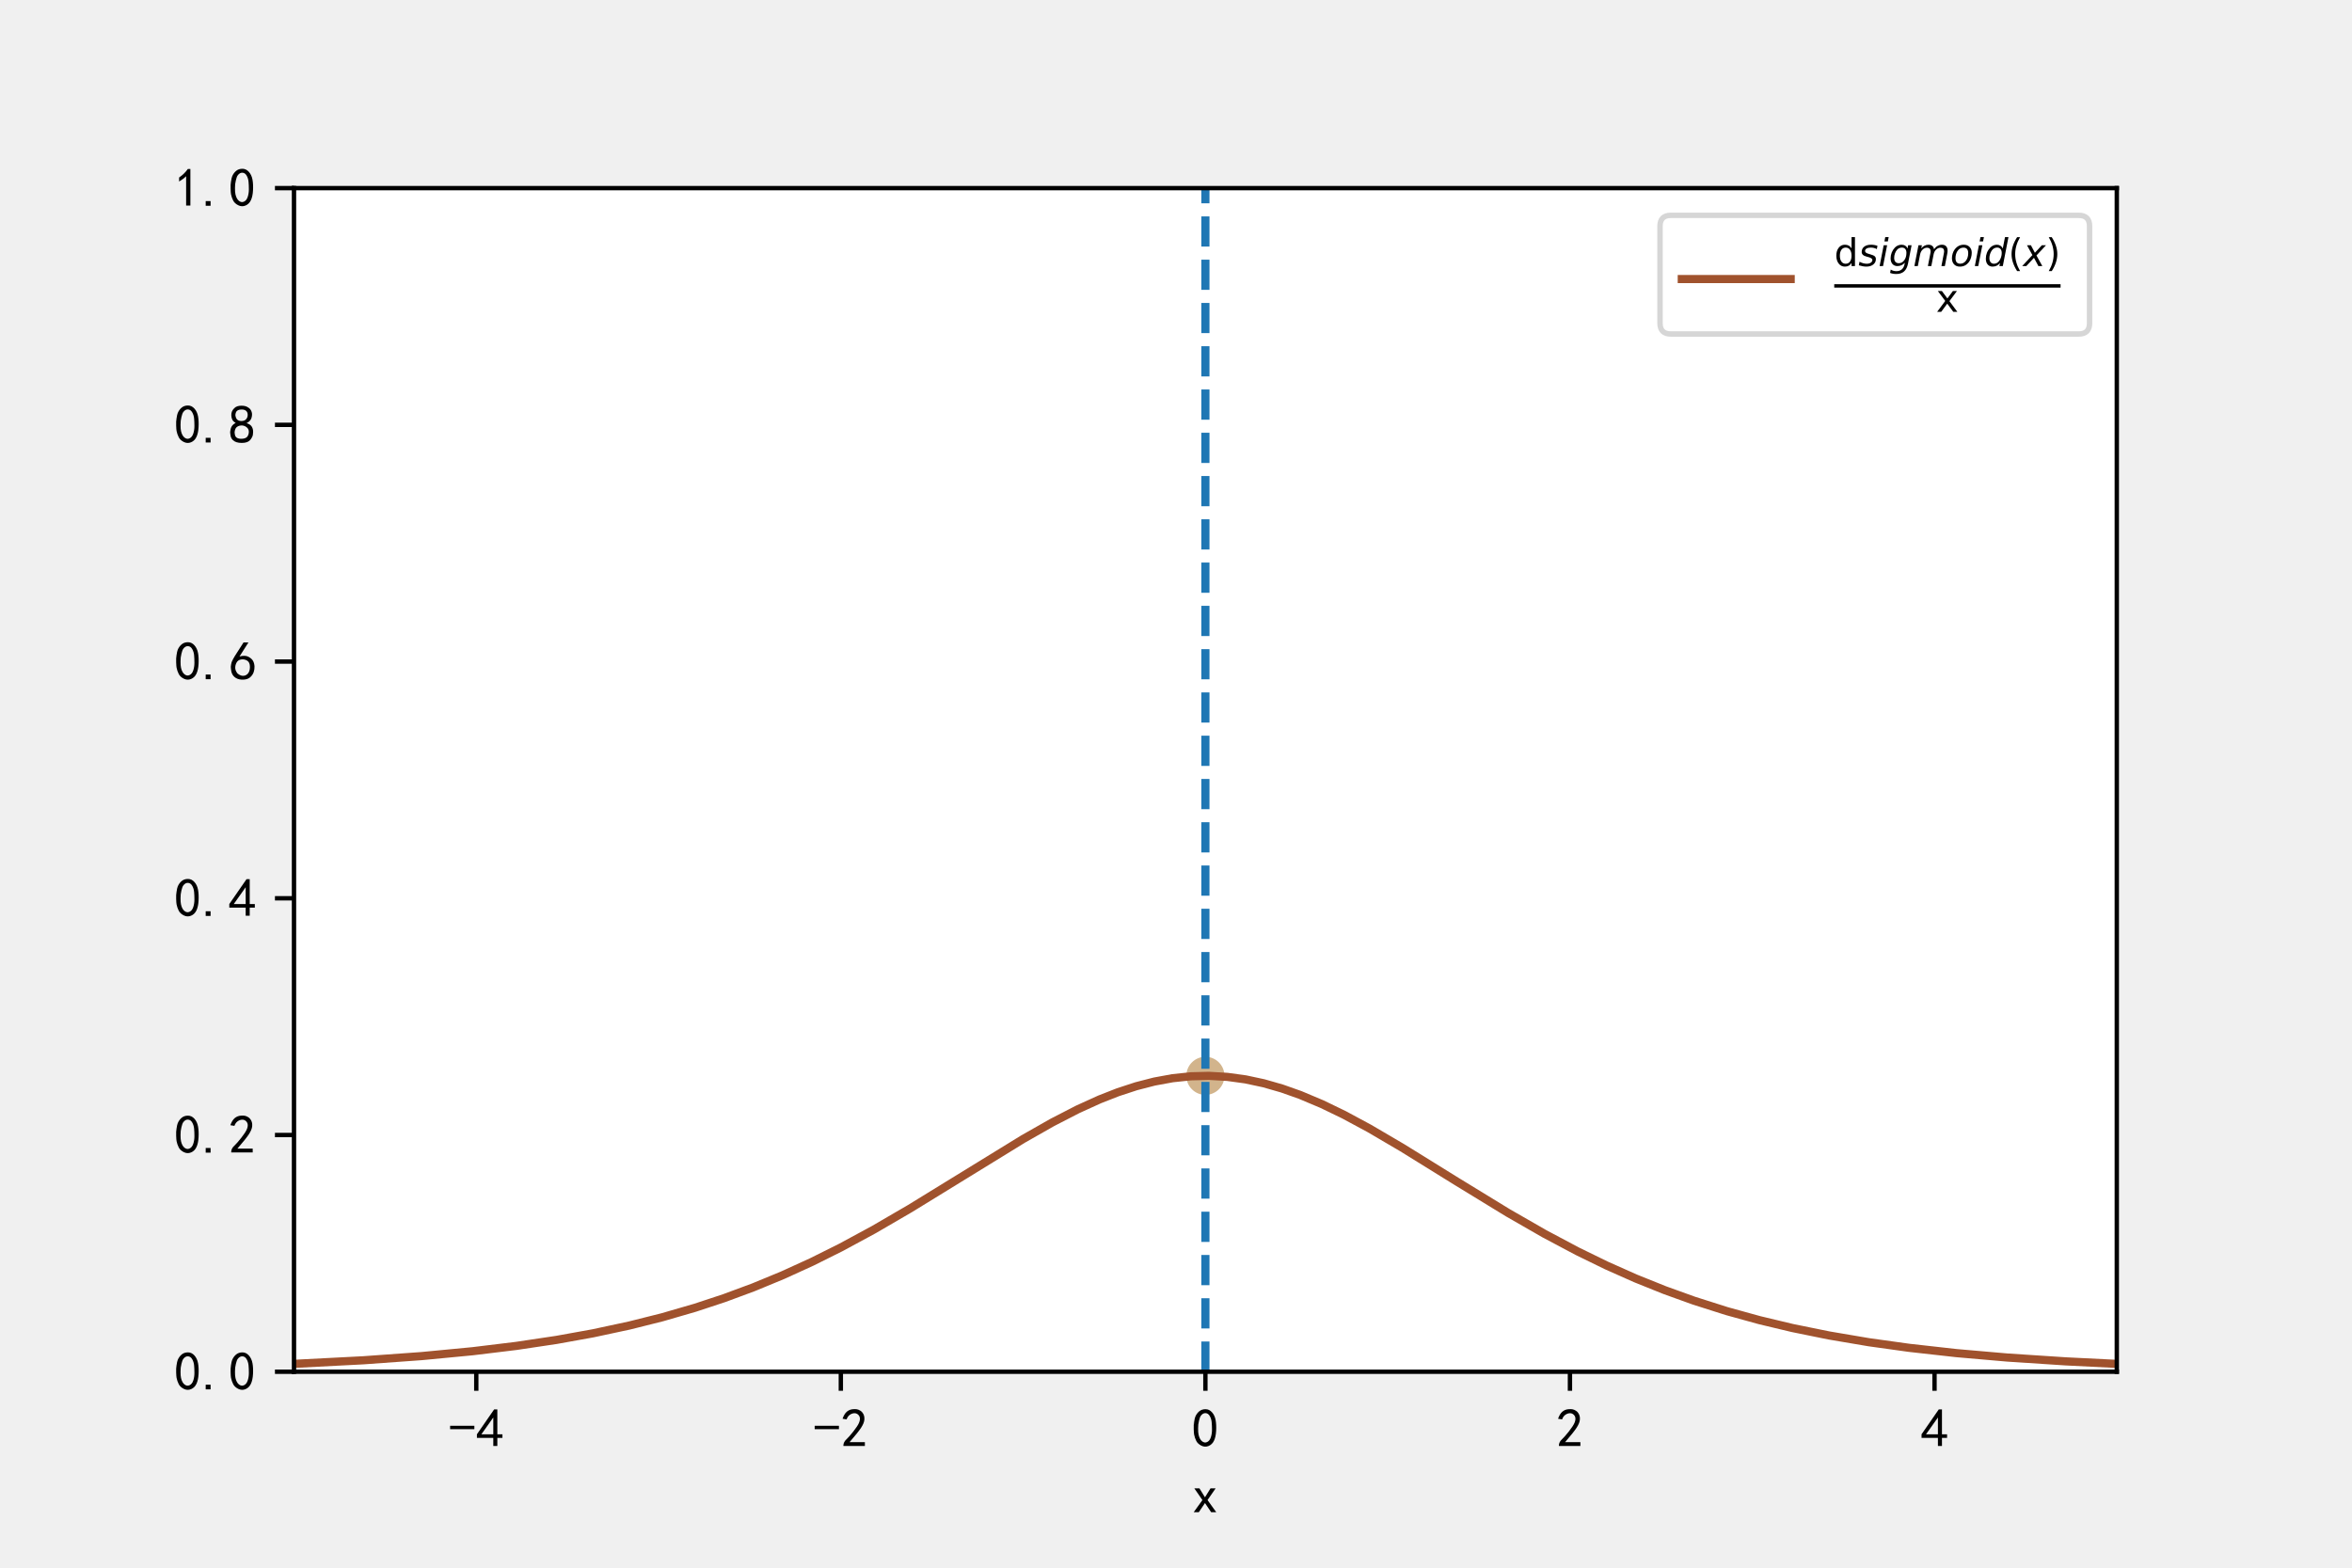
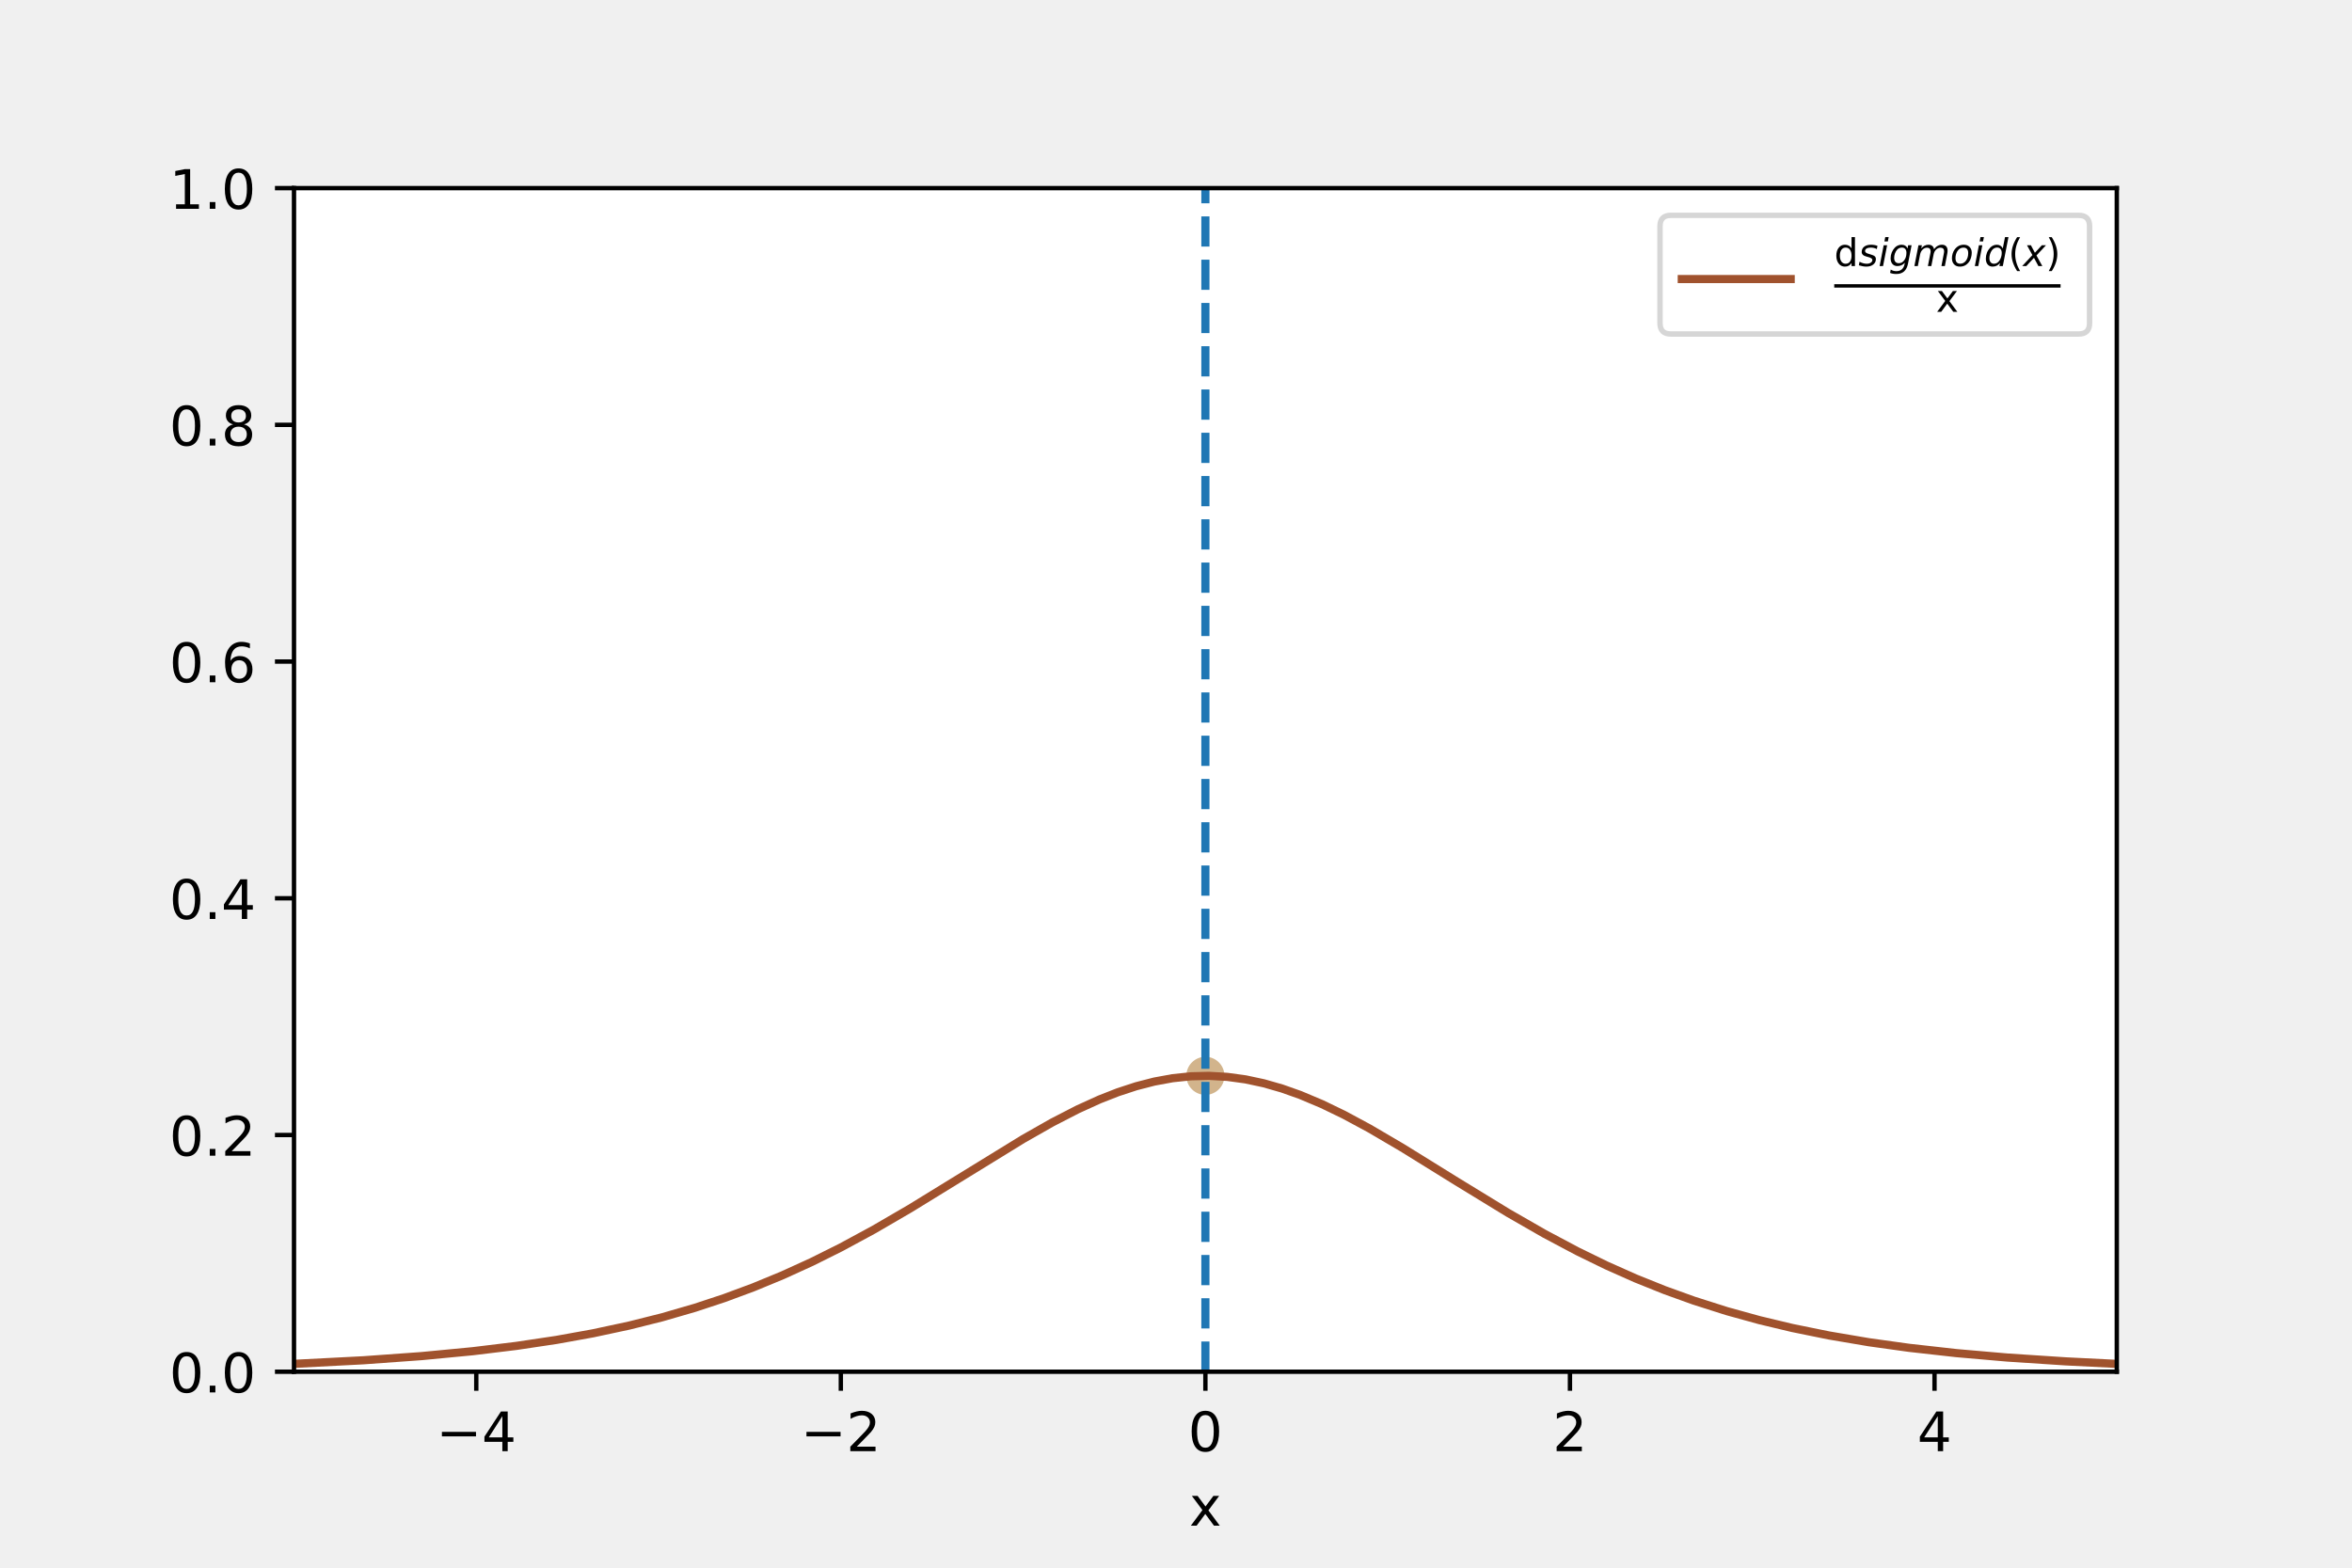
- <svg xmlns="http://www.w3.org/2000/svg" xmlns:xlink="http://www.w3.org/1999/xlink" height="288pt" version="1.1" viewBox="0 0 432 288" width="432pt">
+ <svg xmlns="http://www.w3.org/2000/svg" xmlns:xlink="http://www.w3.org/1999/xlink" width="432pt" height="288pt" viewBox="0 0 432 288" version="1.1">
  <defs>
-     <style type="text/css">*{stroke-linecap:butt;stroke-linejoin:round;}</style>
+     <style type="text/css">*{stroke-linejoin: round; stroke-linecap: butt}</style>
  </defs>
  <g id="figure_1">
    <g id="patch_1">
-       <path d="M 0 288  L 432 288  L 432 0  L 0 0  z " style="fill:none;" />
+       <path d="M 0 288  L 432 288  L 432 0  L 0 0  L 0 288  z " style="fill: none" />
    </g>
    <g id="axes_1">
      <g id="patch_2">
-         <path d="M 54 252  L 388.8 252  L 388.8 34.56  L 54 34.56  z " style="fill:#ffffff;" />
+         <path d="M 54 252  L 388.8 252  L 388.8 34.56  L 54 34.56  z " style="fill: #ffffff" />
      </g>
      <g id="PathCollection_1">
        <defs>
-           <path d="M 0 3  C 0.796 3 1.559 2.684 2.121 2.121  C 2.684 1.559 3 0.796 3 0  C 3 -0.796 2.684 -1.559 2.121 -2.121  C 1.559 -2.684 0.796 -3 0 -3  C -0.796 -3 -1.559 -2.684 -2.121 -2.121  C -2.684 -1.559 -3 -0.796 -3 0  C -3 0.796 -2.684 1.559 -2.121 2.121  C -1.559 2.684 -0.796 3 0 3  z " id="m5c1aa59a80" style="stroke:#d2b48c;" />
+           <path id="m958a1dcd19" d="M 0 3  C 0.796 3 1.559 2.684 2.121 2.121  C 2.684 1.559 3 0.796 3 0  C 3 -0.796 2.684 -1.559 2.121 -2.121  C 1.559 -2.684 0.796 -3 0 -3  C -0.796 -3 -1.559 -2.684 -2.121 -2.121  C -2.684 -1.559 -3 -0.796 -3 0  C -3 0.796 -2.684 1.559 -2.121 2.121  C -1.559 2.684 -0.796 3 0 3  z " style="stroke: #d2b48c" />
        </defs>
-         <g clip-path="url(#pffe371c78c)">
-           <use style="fill:#d2b48c;stroke:#d2b48c;" x="221.4" xlink:href="#m5c1aa59a80" y="197.64" />
+         <g clip-path="url(#pb15f8f000b)">
+           <use xlink:href="#m958a1dcd19" x="221.4" y="197.64" style="fill: #d2b48c; stroke: #d2b48c" />
        </g>
      </g>
      <g id="matplotlib.axis_1">
        <g id="xtick_1">
          <g id="line2d_1">
            <defs>
-               <path d="M 0 0  L 0 3.5  " id="mf0655d6efa" style="stroke:#000000;stroke-width:0.8;" />
-             </defs>
-             <g>
-               <use style="stroke:#000000;stroke-width:0.8;" x="87.48" xlink:href="#mf0655d6efa" y="252" />
+               <path id="mf2f07bf975" d="M 0 0  L 0 3.5  " style="stroke: #000000; stroke-width: 0.8" />
+             </defs>
+             <g>
+               <use xlink:href="#mf2f07bf975" x="87.48" y="252" style="stroke: #000000; stroke-width: 0.8" />
            </g>
          </g>
          <g id="text_1">
-             <g transform="translate(82.48 265.875)scale(0.1 -0.1)">
-               <defs>
-                 <path d="M 46.484 33.203  L 1.953 33.203  L 1.953 39.453  L 46.484 39.453  z " id="SimHei-45" />
-                 <path d="M 31.25 17.188  L 1.172 17.188  L 1.172 23.828  L 32.812 69.531  L 38.672 69.531  L 38.672 23.828  L 48.047 23.828  L 48.047 17.188  L 38.672 17.188  L 38.672 2.344  L 31.25 2.344  z M 31.25 23.828  L 31.25 54.688  L 9.375 23.828  z " id="SimHei-52" />
-               </defs>
-               <use xlink:href="#SimHei-45" />
-               <use x="50" xlink:href="#SimHei-52" />
+             <g transform="translate(80.10891 266.5984)scale(0.1 -0.1)">
+               <defs>
+                 <path id="DejaVuSans-2212" d="M 678 2272  L 4684 2272  L 4684 1741  L 678 1741  L 678 2272  z " transform="scale(0.015625)" />
+                 <path id="DejaVuSans-34" d="M 2419 4116  L 825 1625  L 2419 1625  L 2419 4116  z M 2253 4666  L 3047 4666  L 3047 1625  L 3713 1625  L 3713 1100  L 3047 1100  L 3047 0  L 2419 0  L 2419 1100  L 313 1100  L 313 1709  L 2253 4666  z " transform="scale(0.015625)" />
+               </defs>
+               <use xlink:href="#DejaVuSans-2212" />
+               <use xlink:href="#DejaVuSans-34" x="83.789" />
            </g>
          </g>
        </g>
        <g id="xtick_2">
          <g id="line2d_2">
            <g>
-               <use style="stroke:#000000;stroke-width:0.8;" x="154.44" xlink:href="#mf0655d6efa" y="252" />
+               <use xlink:href="#mf2f07bf975" x="154.44" y="252" style="stroke: #000000; stroke-width: 0.8" />
            </g>
          </g>
          <g id="text_2">
-             <g transform="translate(149.44 265.875)scale(0.1 -0.1)">
-               <defs>
-                 <path d="M 4.688 3.906  Q 5.078 9.766 10.156 14.453  Q 15.234 19.141 23.047 29.094  Q 30.859 39.062 33.203 44.531  Q 35.547 50 34.953 53.906  Q 34.375 57.812 31.25 60.344  Q 28.125 62.891 24.016 62.5  Q 19.922 62.109 16.203 59.375  Q 12.5 56.641 10.547 51.172  L 3.125 52.344  Q 6.25 61.328 11.125 65.422  Q 16.016 69.531 22.656 69.922  Q 26.562 70.312 29.688 69.719  Q 32.812 69.141 36.125 66.984  Q 39.453 64.844 41.594 60.547  Q 43.75 56.25 43.156 50.188  Q 42.578 44.141 37.109 35.734  Q 31.641 27.344 16.016 9.375  L 44.141 9.375  L 44.141 2.344  L 4.688 2.344  z " id="SimHei-50" />
-               </defs>
-               <use xlink:href="#SimHei-45" />
-               <use x="50" xlink:href="#SimHei-50" />
+             <g transform="translate(147.0689 266.5984)scale(0.1 -0.1)">
+               <defs>
+                 <path id="DejaVuSans-32" d="M 1228 531  L 3431 531  L 3431 0  L 469 0  L 469 531  Q 828 903 1448 1529  Q 2069 2156 2228 2338  Q 2531 2678 2651 2914  Q 2772 3150 2772 3378  Q 2772 3750 2511 3984  Q 2250 4219 1831 4219  Q 1534 4219 1204 4116  Q 875 4013 500 3803  L 500 4441  Q 881 4594 1212 4672  Q 1544 4750 1819 4750  Q 2544 4750 2975 4387  Q 3406 4025 3406 3419  Q 3406 3131 3298 2873  Q 3191 2616 2906 2266  Q 2828 2175 2409 1742  Q 1991 1309 1228 531  z " transform="scale(0.015625)" />
+               </defs>
+               <use xlink:href="#DejaVuSans-2212" />
+               <use xlink:href="#DejaVuSans-32" x="83.789" />
            </g>
          </g>
        </g>
        <g id="xtick_3">
          <g id="line2d_3">
            <g>
-               <use style="stroke:#000000;stroke-width:0.8;" x="221.4" xlink:href="#mf0655d6efa" y="252" />
+               <use xlink:href="#mf2f07bf975" x="221.4" y="252" style="stroke: #000000; stroke-width: 0.8" />
            </g>
          </g>
          <g id="text_3">
-             <g transform="translate(218.9 265.875)scale(0.1 -0.1)">
-               <defs>
-                 <path d="M 3.125 29.297  Q 3.906 50 6.438 56.047  Q 8.984 62.109 13.672 66.016  Q 18.359 69.922 25.188 69.922  Q 32.031 69.922 37.109 64.25  Q 42.188 58.594 43.75 50  Q 45.312 41.406 44.719 30.266  Q 44.141 19.141 40.812 12.109  Q 37.5 5.078 30.859 2.344  Q 24.219 -0.391 17.578 2.922  Q 10.938 6.25 8.203 11.719  Q 5.469 17.188 4.297 23.234  Q 3.125 29.297 3.906 50  z M 12.891 52.734  Q 10.547 31.25 12.5 22.844  Q 14.453 14.453 18.938 10.938  Q 23.438 7.422 28.125 9.562  Q 32.812 11.719 34.953 18.156  Q 37.109 24.609 37.109 32.219  Q 37.109 39.844 36.516 46.094  Q 35.938 52.344 33 57.422  Q 30.078 62.5 25.188 62.688  Q 20.312 62.891 16.594 57.812  Q 12.891 52.734 10.547 31.25  z " id="SimHei-48" />
-               </defs>
-               <use xlink:href="#SimHei-48" />
+             <g transform="translate(218.2188 266.5984)scale(0.1 -0.1)">
+               <defs>
+                 <path id="DejaVuSans-30" d="M 2034 4250  Q 1547 4250 1301 3770  Q 1056 3291 1056 2328  Q 1056 1369 1301 889  Q 1547 409 2034 409  Q 2525 409 2770 889  Q 3016 1369 3016 2328  Q 3016 3291 2770 3770  Q 2525 4250 2034 4250  z M 2034 4750  Q 2819 4750 3233 4129  Q 3647 3509 3647 2328  Q 3647 1150 3233 529  Q 2819 -91 2034 -91  Q 1250 -91 836 529  Q 422 1150 422 2328  Q 422 3509 836 4129  Q 1250 4750 2034 4750  z " transform="scale(0.015625)" />
+               </defs>
+               <use xlink:href="#DejaVuSans-30" />
            </g>
          </g>
        </g>
        <g id="xtick_4">
          <g id="line2d_4">
            <g>
-               <use style="stroke:#000000;stroke-width:0.8;" x="288.36" xlink:href="#mf0655d6efa" y="252" />
+               <use xlink:href="#mf2f07bf975" x="288.36" y="252" style="stroke: #000000; stroke-width: 0.8" />
            </g>
          </g>
          <g id="text_4">
-             <g transform="translate(285.86 265.875)scale(0.1 -0.1)">
-               <use xlink:href="#SimHei-50" />
+             <g transform="translate(285.1787 266.5984)scale(0.1 -0.1)">
+               <use xlink:href="#DejaVuSans-32" />
            </g>
          </g>
        </g>
        <g id="xtick_5">
          <g id="line2d_5">
            <g>
-               <use style="stroke:#000000;stroke-width:0.8;" x="355.32" xlink:href="#mf0655d6efa" y="252" />
+               <use xlink:href="#mf2f07bf975" x="355.32" y="252" style="stroke: #000000; stroke-width: 0.8" />
            </g>
          </g>
          <g id="text_5">
-             <g transform="translate(352.82 265.875)scale(0.1 -0.1)">
-               <use xlink:href="#SimHei-52" />
+             <g transform="translate(352.1388 266.5984)scale(0.1 -0.1)">
+               <use xlink:href="#DejaVuSans-34" />
            </g>
          </g>
        </g>
        <g id="text_6">
-           <g transform="translate(218.9 278)scale(0.1 -0.1)">
-             <defs>
-               <path d="M 44.922 1.953  L 35.547 1.953  L 24.219 18.75  L 12.891 1.953  L 3.516 1.953  L 19.531 24.219  L 4.688 45.703  L 14.062 45.703  L 24.219 29.297  L 34.375 45.703  L 43.75 45.703  L 28.906 24.219  z " id="SimHei-120" />
-             </defs>
-             <use xlink:href="#SimHei-120" />
+           <g transform="translate(218.4406 280.2766)scale(0.1 -0.1)">
+             <defs>
+               <path id="DejaVuSans-78" d="M 3513 3500  L 2247 1797  L 3578 0  L 2900 0  L 1881 1375  L 863 0  L 184 0  L 1544 1831  L 300 3500  L 978 3500  L 1906 2253  L 2834 3500  L 3513 3500  z " transform="scale(0.015625)" />
+             </defs>
+             <use xlink:href="#DejaVuSans-78" />
          </g>
        </g>
      </g>
      <g id="matplotlib.axis_2">
        <g id="ytick_1">
          <g id="line2d_6">
            <defs>
-               <path d="M 0 0  L -3.5 0  " id="md879dc8951" style="stroke:#000000;stroke-width:0.8;" />
-             </defs>
-             <g>
-               <use style="stroke:#000000;stroke-width:0.8;" x="54" xlink:href="#md879dc8951" y="252" />
+               <path id="mfedf4653ec" d="M 0 0  L -3.5 0  " style="stroke: #000000; stroke-width: 0.8" />
+             </defs>
+             <g>
+               <use xlink:href="#mfedf4653ec" x="54" y="252" style="stroke: #000000; stroke-width: 0.8" />
            </g>
          </g>
          <g id="text_7">
-             <g transform="translate(32 255.4375)scale(0.1 -0.1)">
-               <defs>
-                 <path d="M 16.797 1.953  L 7.812 1.953  L 7.812 10.547  L 16.797 10.547  z " id="SimHei-46" />
-               </defs>
-               <use xlink:href="#SimHei-48" />
-               <use x="50" xlink:href="#SimHei-46" />
-               <use x="100" xlink:href="#SimHei-48" />
+             <g transform="translate(31.09688 255.7992)scale(0.1 -0.1)">
+               <defs>
+                 <path id="DejaVuSans-2e" d="M 684 794  L 1344 794  L 1344 0  L 684 0  L 684 794  z " transform="scale(0.015625)" />
+               </defs>
+               <use xlink:href="#DejaVuSans-30" />
+               <use xlink:href="#DejaVuSans-2e" x="63.623" />
+               <use xlink:href="#DejaVuSans-30" x="95.41" />
            </g>
          </g>
        </g>
        <g id="ytick_2">
          <g id="line2d_7">
            <g>
-               <use style="stroke:#000000;stroke-width:0.8;" x="54" xlink:href="#md879dc8951" y="208.512" />
+               <use xlink:href="#mfedf4653ec" x="54" y="208.512" style="stroke: #000000; stroke-width: 0.8" />
            </g>
          </g>
          <g id="text_8">
-             <g transform="translate(32 211.9495)scale(0.1 -0.1)">
-               <use xlink:href="#SimHei-48" />
-               <use x="50" xlink:href="#SimHei-46" />
-               <use x="100" xlink:href="#SimHei-50" />
+             <g transform="translate(31.09688 212.3112)scale(0.1 -0.1)">
+               <use xlink:href="#DejaVuSans-30" />
+               <use xlink:href="#DejaVuSans-2e" x="63.623" />
+               <use xlink:href="#DejaVuSans-32" x="95.41" />
            </g>
          </g>
        </g>
        <g id="ytick_3">
          <g id="line2d_8">
            <g>
-               <use style="stroke:#000000;stroke-width:0.8;" x="54" xlink:href="#md879dc8951" y="165.024" />
+               <use xlink:href="#mfedf4653ec" x="54" y="165.024" style="stroke: #000000; stroke-width: 0.8" />
            </g>
          </g>
          <g id="text_9">
-             <g transform="translate(32 168.4615)scale(0.1 -0.1)">
-               <use xlink:href="#SimHei-48" />
-               <use x="50" xlink:href="#SimHei-46" />
-               <use x="100" xlink:href="#SimHei-52" />
+             <g transform="translate(31.09688 168.8232)scale(0.1 -0.1)">
+               <use xlink:href="#DejaVuSans-30" />
+               <use xlink:href="#DejaVuSans-2e" x="63.623" />
+               <use xlink:href="#DejaVuSans-34" x="95.41" />
            </g>
          </g>
        </g>
        <g id="ytick_4">
          <g id="line2d_9">
            <g>
-               <use style="stroke:#000000;stroke-width:0.8;" x="54" xlink:href="#md879dc8951" y="121.536" />
+               <use xlink:href="#mfedf4653ec" x="54" y="121.536" style="stroke: #000000; stroke-width: 0.8" />
            </g>
          </g>
          <g id="text_10">
-             <g transform="translate(32 124.9735)scale(0.1 -0.1)">
-               <defs>
-                 <path d="M 3.516 19.531  Q 4.297 30.859 6.047 34.766  Q 7.812 38.672 11.328 44.531  L 27.344 69.531  L 36.328 69.531  L 19.922 43.75  Q 30.469 46.484 36.719 42.969  Q 42.969 39.453 45.109 34.953  Q 47.266 30.469 47.453 25.188  Q 47.656 19.922 45.891 14.844  Q 44.141 9.766 39.641 5.656  Q 35.156 1.562 27.141 1.172  Q 19.141 0.781 13.469 4.094  Q 7.812 7.422 5.656 13.469  Q 3.516 19.531 4.297 30.859  z M 12.5 16.016  Q 19.531 8.594 25.391 8.203  Q 31.25 7.812 35.156 12.109  Q 39.062 16.406 39.062 24.609  Q 39.062 32.812 34.172 35.938  Q 29.297 39.062 23.234 38.281  Q 17.188 37.5 14.453 32.422  Q 11.719 27.344 12.109 21.672  Q 12.5 16.016 19.531 8.594  z " id="SimHei-54" />
-               </defs>
-               <use xlink:href="#SimHei-48" />
-               <use x="50" xlink:href="#SimHei-46" />
-               <use x="100" xlink:href="#SimHei-54" />
+             <g transform="translate(31.09688 125.3352)scale(0.1 -0.1)">
+               <defs>
+                 <path id="DejaVuSans-36" d="M 2113 2584  Q 1688 2584 1439 2293  Q 1191 2003 1191 1497  Q 1191 994 1439 701  Q 1688 409 2113 409  Q 2538 409 2786 701  Q 3034 994 3034 1497  Q 3034 2003 2786 2293  Q 2538 2584 2113 2584  z M 3366 4563  L 3366 3988  Q 3128 4100 2886 4159  Q 2644 4219 2406 4219  Q 1781 4219 1451 3797  Q 1122 3375 1075 2522  Q 1259 2794 1537 2939  Q 1816 3084 2150 3084  Q 2853 3084 3261 2657  Q 3669 2231 3669 1497  Q 3669 778 3244 343  Q 2819 -91 2113 -91  Q 1303 -91 875 529  Q 447 1150 447 2328  Q 447 3434 972 4092  Q 1497 4750 2381 4750  Q 2619 4750 2861 4703  Q 3103 4656 3366 4563  z " transform="scale(0.015625)" />
+               </defs>
+               <use xlink:href="#DejaVuSans-30" />
+               <use xlink:href="#DejaVuSans-2e" x="63.623" />
+               <use xlink:href="#DejaVuSans-36" x="95.41" />
            </g>
          </g>
        </g>
        <g id="ytick_5">
          <g id="line2d_10">
            <g>
-               <use style="stroke:#000000;stroke-width:0.8;" x="54" xlink:href="#md879dc8951" y="78.048" />
+               <use xlink:href="#mfedf4653ec" x="54" y="78.048" style="stroke: #000000; stroke-width: 0.8" />
            </g>
          </g>
          <g id="text_11">
-             <g transform="translate(32 81.4855)scale(0.1 -0.1)">
-               <defs>
-                 <path d="M 2.734 16.797  Q 2.734 26.172 5.078 30.656  Q 7.422 35.156 12.891 37.891  Q 8.203 40.625 6.641 43.938  Q 5.078 47.266 4.875 51.562  Q 4.688 55.859 6.047 58.984  Q 7.422 62.109 10.156 64.844  Q 12.891 67.578 16.203 68.547  Q 19.531 69.531 23.438 69.531  Q 27.344 69.531 30.469 68.75  Q 33.594 67.969 37.109 65.422  Q 40.625 62.891 42.188 58.203  Q 43.75 53.516 41.984 47.266  Q 40.234 41.016 32.812 37.5  Q 39.453 35.547 42.188 31.438  Q 44.922 27.344 44.922 21.484  Q 44.922 15.625 43.156 12.109  Q 41.406 8.594 39.25 6.25  Q 37.109 3.906 33.391 2.531  Q 29.688 1.172 24.016 1.172  Q 18.359 1.172 14.25 2.531  Q 10.156 3.906 7.422 6.641  Q 4.688 9.375 3.703 13.078  Q 2.734 16.797 2.734 26.172  z M 10.938 26.562  Q 10.547 17.188 12.297 13.672  Q 14.062 10.156 18.75 9.172  Q 23.438 8.203 28.516 9.375  Q 33.594 10.547 35.547 14.844  Q 37.5 19.141 36.906 23.438  Q 36.328 27.734 32.031 30.656  Q 27.734 33.594 22.656 33.203  Q 17.578 32.812 14.25 29.688  Q 10.938 26.562 10.547 17.188  z M 12.109 56.25  Q 12.109 48.438 14.844 44.922  Q 17.578 41.406 23.438 41.406  Q 29.297 41.406 32.219 44.922  Q 35.156 48.438 34.953 53.312  Q 34.766 58.203 31.438 60.547  Q 28.125 62.891 22.453 62.5  Q 16.797 62.109 14.453 59.172  Q 12.109 56.25 12.109 48.438  z " id="SimHei-56" />
-               </defs>
-               <use xlink:href="#SimHei-48" />
-               <use x="50" xlink:href="#SimHei-46" />
-               <use x="100" xlink:href="#SimHei-56" />
+             <g transform="translate(31.09688 81.84722)scale(0.1 -0.1)">
+               <defs>
+                 <path id="DejaVuSans-38" d="M 2034 2216  Q 1584 2216 1326 1975  Q 1069 1734 1069 1313  Q 1069 891 1326 650  Q 1584 409 2034 409  Q 2484 409 2743 651  Q 3003 894 3003 1313  Q 3003 1734 2745 1975  Q 2488 2216 2034 2216  z M 1403 2484  Q 997 2584 770 2862  Q 544 3141 544 3541  Q 544 4100 942 4425  Q 1341 4750 2034 4750  Q 2731 4750 3128 4425  Q 3525 4100 3525 3541  Q 3525 3141 3298 2862  Q 3072 2584 2669 2484  Q 3125 2378 3379 2068  Q 3634 1759 3634 1313  Q 3634 634 3220 271  Q 2806 -91 2034 -91  Q 1263 -91 848 271  Q 434 634 434 1313  Q 434 1759 690 2068  Q 947 2378 1403 2484  z M 1172 3481  Q 1172 3119 1398 2916  Q 1625 2713 2034 2713  Q 2441 2713 2670 2916  Q 2900 3119 2900 3481  Q 2900 3844 2670 4047  Q 2441 4250 2034 4250  Q 1625 4250 1398 4047  Q 1172 3844 1172 3481  z " transform="scale(0.015625)" />
+               </defs>
+               <use xlink:href="#DejaVuSans-30" />
+               <use xlink:href="#DejaVuSans-2e" x="63.623" />
+               <use xlink:href="#DejaVuSans-38" x="95.41" />
            </g>
          </g>
        </g>
        <g id="ytick_6">
          <g id="line2d_11">
            <g>
-               <use style="stroke:#000000;stroke-width:0.8;" x="54" xlink:href="#md879dc8951" y="34.56" />
+               <use xlink:href="#mfedf4653ec" x="54" y="34.56" style="stroke: #000000; stroke-width: 0.8" />
            </g>
          </g>
          <g id="text_12">
-             <g transform="translate(32 37.9975)scale(0.1 -0.1)">
-               <defs>
-                 <path d="M 21.875 56.25  Q 16.797 51.172 8.984 46.484  L 8.984 53.906  Q 18.75 60.547 25 69.531  L 29.688 69.531  L 29.688 2.344  L 21.875 2.344  z " id="SimHei-49" />
-               </defs>
-               <use xlink:href="#SimHei-49" />
-               <use x="50" xlink:href="#SimHei-46" />
-               <use x="100" xlink:href="#SimHei-48" />
-             </g>
-           </g>
-         </g>
+             <g transform="translate(31.09688 38.35922)scale(0.1 -0.1)">
+               <defs>
+                 <path id="DejaVuSans-31" d="M 794 531  L 1825 531  L 1825 4091  L 703 3866  L 703 4441  L 1819 4666  L 2450 4666  L 2450 531  L 3481 531  L 3481 0  L 794 0  L 794 531  z " transform="scale(0.015625)" />
+               </defs>
+               <use xlink:href="#DejaVuSans-31" />
+               <use xlink:href="#DejaVuSans-2e" x="63.623" />
+               <use xlink:href="#DejaVuSans-30" x="95.41" />
+             </g>
+           </g>
+         </g>
+       </g>
+       <g id="line2d_12">
+         <path d="M 54 250.554  L 66.722 249.899  L 77.436 249.128  L 86.81 248.233  L 94.846 247.256  L 102.211 246.154  L 108.907 244.946  L 115.603 243.511  L 121.63 241.998  L 127.656 240.25  L 133.013 238.481  L 138.37 236.496  L 143.726 234.284  L 149.083 231.841  L 154.44 229.17  L 160.466 225.909  L 167.162 222.012  L 175.867 216.66  L 187.92 209.249  L 193.277 206.205  L 197.964 203.791  L 201.982 201.967  L 205.33 200.655  L 208.678 199.556  L 212.026 198.692  L 215.374 198.078  L 218.722 197.727  L 222.07 197.645  L 225.418 197.835  L 228.766 198.292  L 232.114 199.008  L 235.462 199.969  L 238.81 201.155  L 242.827 202.847  L 246.845 204.791  L 251.532 207.316  L 257.558 210.851  L 267.602 217.078  L 276.977 222.811  L 283.673 226.656  L 289.699 229.859  L 295.056 232.474  L 300.413 234.859  L 305.77 237.013  L 311.126 238.943  L 317.153 240.86  L 323.179 242.527  L 329.206 243.967  L 335.902 245.33  L 343.267 246.58  L 350.633 247.606  L 359.338 248.58  L 368.712 249.395  L 379.426 250.096  L 388.13 250.526  L 388.13 250.526  " clip-path="url(#pb15f8f000b)" style="fill: none; stroke: #a0522d; stroke-width: 1.5; stroke-linecap: square" />
      </g>
      <g id="LineCollection_1">
-         <path clip-path="url(#pffe371c78c)" d="M 221.4 252  L 221.4 34.56  " style="fill:none;stroke:#1f77b4;stroke-dasharray:5.55,2.4;stroke-dashoffset:0;stroke-width:1.5;" />
-       </g>
-       <g id="line2d_12">
-         <path clip-path="url(#pffe371c78c)" d="M 54 250.554  L 66.722 249.899  L 77.436 249.128  L 86.81 248.233  L 94.846 247.256  L 102.211 246.154  L 108.907 244.946  L 115.603 243.511  L 121.63 241.998  L 127.656 240.25  L 133.013 238.481  L 138.37 236.496  L 143.726 234.284  L 149.083 231.841  L 154.44 229.17  L 160.466 225.909  L 167.162 222.012  L 175.867 216.66  L 187.92 209.249  L 193.277 206.205  L 197.964 203.791  L 201.982 201.967  L 205.33 200.655  L 208.678 199.556  L 212.026 198.692  L 215.374 198.078  L 218.722 197.727  L 222.07 197.645  L 225.418 197.835  L 228.766 198.292  L 232.114 199.008  L 235.462 199.969  L 238.81 201.155  L 242.827 202.847  L 246.845 204.791  L 251.532 207.316  L 257.558 210.851  L 267.602 217.078  L 276.977 222.811  L 283.673 226.656  L 289.699 229.859  L 295.056 232.474  L 300.413 234.859  L 305.77 237.013  L 311.126 238.943  L 317.153 240.86  L 323.179 242.527  L 329.206 243.967  L 335.902 245.33  L 343.267 246.58  L 350.633 247.606  L 359.338 248.58  L 368.712 249.395  L 379.426 250.096  L 388.13 250.526  L 388.13 250.526  " style="fill:none;stroke:#a0522d;stroke-linecap:square;stroke-width:1.5;" />
+         <path d="M 221.4 252  L 221.4 34.56  " clip-path="url(#pb15f8f000b)" style="fill: none; stroke-dasharray: 5.55,2.4; stroke-dashoffset: 0; stroke: #1f77b4; stroke-width: 1.5" />
      </g>
      <g id="patch_3">
-         <path d="M 54 252  L 54 34.56  " style="fill:none;stroke:#000000;stroke-linecap:square;stroke-linejoin:miter;stroke-width:0.8;" />
+         <path d="M 54 252  L 54 34.56  " style="fill: none; stroke: #000000; stroke-width: 0.8; stroke-linejoin: miter; stroke-linecap: square" />
      </g>
      <g id="patch_4">
-         <path d="M 388.8 252  L 388.8 34.56  " style="fill:none;stroke:#000000;stroke-linecap:square;stroke-linejoin:miter;stroke-width:0.8;" />
+         <path d="M 388.8 252  L 388.8 34.56  " style="fill: none; stroke: #000000; stroke-width: 0.8; stroke-linejoin: miter; stroke-linecap: square" />
      </g>
      <g id="patch_5">
-         <path d="M 54 252  L 388.8 252  " style="fill:none;stroke:#000000;stroke-linecap:square;stroke-linejoin:miter;stroke-width:0.8;" />
+         <path d="M 54 252  L 388.8 252  " style="fill: none; stroke: #000000; stroke-width: 0.8; stroke-linejoin: miter; stroke-linecap: square" />
      </g>
      <g id="patch_6">
-         <path d="M 54 34.56  L 388.8 34.56  " style="fill:none;stroke:#000000;stroke-linecap:square;stroke-linejoin:miter;stroke-width:0.8;" />
+         <path d="M 54 34.56  L 388.8 34.56  " style="fill: none; stroke: #000000; stroke-width: 0.8; stroke-linejoin: miter; stroke-linecap: square" />
      </g>
      <g id="legend_1">
        <g id="patch_7">
-           <path d="M 306.9 61.36  L 381.8 61.36  Q 383.8 61.36 383.8 59.36  L 383.8 41.56  Q 383.8 39.56 381.8 39.56  L 306.9 39.56  Q 304.9 39.56 304.9 41.56  L 304.9 59.36  Q 304.9 61.36 306.9 61.36  z " style="fill:#ffffff;opacity:0.8;stroke:#cccccc;stroke-linejoin:miter;" />
+           <path d="M 306.9 61.36  L 381.8 61.36  Q 383.8 61.36 383.8 59.36  L 383.8 41.56  Q 383.8 39.56 381.8 39.56  L 306.9 39.56  Q 304.9 39.56 304.9 41.56  L 304.9 59.36  Q 304.9 61.36 306.9 61.36  z " style="fill: #ffffff; opacity: 0.8; stroke: #cccccc; stroke-linejoin: miter" />
        </g>
        <g id="line2d_13">
-           <path d="M 308.9 51.26  L 328.9 51.26  " style="fill:none;stroke:#a0522d;stroke-linecap:square;stroke-width:1.5;" />
-         </g>
-         <g id="line2d_14" />
+           <path d="M 308.9 51.26  L 318.9 51.26  L 328.9 51.26  " style="fill: none; stroke: #a0522d; stroke-width: 1.5; stroke-linecap: square" />
+         </g>
        <g id="text_13">
          <g transform="translate(336.9 54.76)scale(0.1 -0.1)">
            <defs>
-               <path d="M 45.406 46.391  L 45.406 75.984  L 54.391 75.984  L 54.391 0  L 45.406 0  L 45.406 8.203  Q 42.578 3.328 38.25 0.953  Q 33.938 -1.422 27.875 -1.422  Q 17.969 -1.422 11.734 6.484  Q 5.516 14.406 5.516 27.297  Q 5.516 40.188 11.734 48.094  Q 17.969 56 27.875 56  Q 33.938 56 38.25 53.625  Q 42.578 51.266 45.406 46.391  z M 14.797 27.297  Q 14.797 17.391 18.875 11.75  Q 22.953 6.109 30.078 6.109  Q 37.203 6.109 41.297 11.75  Q 45.406 17.391 45.406 27.297  Q 45.406 37.203 41.297 42.844  Q 37.203 48.484 30.078 48.484  Q 22.953 48.484 18.875 42.844  Q 14.797 37.203 14.797 27.297  z " id="DejaVuSans-100" />
-               <path d="M 50 53.078  L 48.297 44.578  Q 44.734 46.531 40.766 47.5  Q 36.812 48.484 32.625 48.484  Q 25.531 48.484 21.453 46.062  Q 17.391 43.656 17.391 39.5  Q 17.391 34.672 26.859 32.078  Q 27.594 31.891 27.938 31.781  L 30.812 30.906  Q 39.797 28.422 42.797 25.688  Q 45.797 22.953 45.797 18.219  Q 45.797 9.516 38.891 4.047  Q 31.984 -1.422 20.797 -1.422  Q 16.453 -1.422 11.672 -0.578  Q 6.891 0.25 1.125 2  L 2.875 11.281  Q 7.812 8.734 12.594 7.422  Q 17.391 6.109 21.781 6.109  Q 28.375 6.109 32.5 8.938  Q 36.625 11.766 36.625 16.109  Q 36.625 20.797 25.781 23.688  L 24.859 23.922  L 21.781 24.703  Q 14.938 26.516 11.766 29.469  Q 8.594 32.422 8.594 37.016  Q 8.594 45.75 15.156 50.875  Q 21.734 56 33.016 56  Q 37.453 56 41.672 55.266  Q 45.906 54.547 50 53.078  z " id="DejaVuSans-Oblique-115" />
-               <path d="M 18.312 75.984  L 27.297 75.984  L 25.094 64.594  L 16.109 64.594  z M 14.203 54.688  L 23.188 54.688  L 12.5 0  L 3.516 0  z " id="DejaVuSans-Oblique-105" />
-               <path d="M 59.625 54.688  L 50.297 6.781  Q 47.609 -7.125 40.016 -13.953  Q 32.422 -20.797 19.578 -20.797  Q 14.844 -20.797 10.781 -20.094  Q 6.734 -19.391 3.219 -17.922  L 4.891 -9.188  Q 8.203 -11.328 11.906 -12.344  Q 15.625 -13.375 19.828 -13.375  Q 28.375 -13.375 33.859 -8.703  Q 39.359 -4.047 41.109 4.688  L 41.891 8.797  Q 38.141 4.5 33.156 2.25  Q 28.172 0 22.406 0  Q 14.109 0 9.344 5.484  Q 4.594 10.984 4.594 20.609  Q 4.594 28.172 7.469 35.422  Q 10.359 42.672 15.578 48.297  Q 19.047 52 23.656 54  Q 28.266 56 33.297 56  Q 38.812 56 42.906 53.438  Q 47.016 50.875 49.031 46.188  L 50.594 54.688  z M 46.094 34.625  Q 46.094 41.266 42.969 44.875  Q 39.844 48.484 34.078 48.484  Q 30.516 48.484 27.297 47.062  Q 24.078 45.656 21.781 43.109  Q 18.062 38.922 15.984 33.234  Q 13.922 27.547 13.922 21.484  Q 13.922 14.75 17.062 11.125  Q 20.219 7.516 26.125 7.516  Q 34.672 7.516 40.375 15.25  Q 46.094 23 46.094 34.625  z " id="DejaVuSans-Oblique-103" />
-               <path d="M 89.797 33.016  L 83.406 0  L 74.422 0  L 80.719 32.719  Q 81.109 34.812 81.297 36.328  Q 81.5 37.844 81.5 38.922  Q 81.5 43.312 79.047 45.75  Q 76.609 48.188 72.219 48.188  Q 65.672 48.188 60.547 43.281  Q 55.422 38.375 53.906 30.516  L 47.906 0  L 38.922 0  L 45.312 32.719  Q 45.703 34.516 45.891 36.047  Q 46.094 37.594 46.094 38.812  Q 46.094 43.266 43.656 45.719  Q 41.219 48.188 36.922 48.188  Q 30.281 48.188 25.141 43.281  Q 20.016 38.375 18.5 30.516  L 12.5 0  L 3.516 0  L 14.203 54.688  L 23.188 54.688  L 21.484 46.188  Q 25.141 50.984 30.047 53.484  Q 34.969 56 40.578 56  Q 46.531 56 50.359 52.875  Q 54.203 49.75 54.984 44.188  Q 59.078 49.953 64.469 52.969  Q 69.875 56 75.875 56  Q 82.906 56 86.734 51.953  Q 90.578 47.906 90.578 40.484  Q 90.578 38.875 90.375 36.938  Q 90.188 35.016 89.797 33.016  z " id="DejaVuSans-Oblique-109" />
-               <path d="M 25.391 -1.422  Q 15.766 -1.422 10.172 4.516  Q 4.594 10.453 4.594 20.703  Q 4.594 26.656 6.516 32.828  Q 8.453 39.016 11.531 43.219  Q 16.359 49.75 22.312 52.875  Q 28.266 56 35.797 56  Q 45.125 56 50.859 50.188  Q 56.594 44.391 56.594 35.016  Q 56.594 28.516 54.688 22.062  Q 52.781 15.625 49.703 11.375  Q 44.922 4.828 38.969 1.703  Q 33.016 -1.422 25.391 -1.422  z M 13.922 21  Q 13.922 13.578 17.016 9.891  Q 20.125 6.203 26.422 6.203  Q 35.453 6.203 41.375 14.078  Q 47.312 21.969 47.312 34.078  Q 47.312 41.156 44.141 44.766  Q 40.969 48.391 34.812 48.391  Q 29.734 48.391 25.781 46.016  Q 21.828 43.656 18.703 38.812  Q 16.406 35.203 15.156 30.562  Q 13.922 25.922 13.922 21  z " id="DejaVuSans-Oblique-111" />
-               <path d="M 41.797 8.203  Q 38.188 3.469 33.25 1.016  Q 28.328 -1.422 22.312 -1.422  Q 14.109 -1.422 9.344 4.172  Q 4.594 9.766 4.594 19.484  Q 4.594 27.594 7.469 34.938  Q 10.359 42.281 15.828 48.094  Q 19.438 51.953 23.969 53.969  Q 28.516 56 33.5 56  Q 38.766 56 42.797 53.453  Q 46.828 50.922 49.031 46.188  L 54.891 75.984  L 63.922 75.984  L 49.125 0  L 40.094 0  z M 13.922 21.094  Q 13.922 14.016 17.109 10.062  Q 20.312 6.109 25.984 6.109  Q 30.172 6.109 33.766 8.125  Q 37.359 10.156 40.094 14.109  Q 42.969 18.219 44.625 23.578  Q 46.297 28.953 46.297 34.188  Q 46.297 40.969 43.094 44.766  Q 39.891 48.578 34.281 48.578  Q 30.031 48.578 26.359 46.578  Q 22.703 44.578 20.125 40.828  Q 17.281 36.766 15.594 31.391  Q 13.922 26.031 13.922 21.094  z " id="DejaVuSans-Oblique-100" />
-               <path d="M 31 75.875  Q 24.469 64.656 21.281 53.656  Q 18.109 42.672 18.109 31.391  Q 18.109 20.125 21.312 9.062  Q 24.516 -2 31 -13.188  L 23.188 -13.188  Q 15.875 -1.703 12.234 9.375  Q 8.594 20.453 8.594 31.391  Q 8.594 42.281 12.203 53.312  Q 15.828 64.359 23.188 75.875  z " id="DejaVuSans-40" />
-               <path d="M 60.016 54.688  L 34.906 27.875  L 50.297 0  L 39.984 0  L 28.422 21.688  L 8.297 0  L -2.594 0  L 24.312 28.812  L 10.016 54.688  L 20.312 54.688  L 30.812 34.906  L 49.125 54.688  z " id="DejaVuSans-Oblique-120" />
-               <path d="M 8.016 75.875  L 15.828 75.875  Q 23.141 64.359 26.781 53.312  Q 30.422 42.281 30.422 31.391  Q 30.422 20.453 26.781 9.375  Q 23.141 -1.703 15.828 -13.188  L 8.016 -13.188  Q 14.5 -2 17.703 9.062  Q 20.906 20.125 20.906 31.391  Q 20.906 42.672 17.703 53.656  Q 14.5 64.656 8.016 75.875  z " id="DejaVuSans-41" />
-               <path d="M 54.891 54.688  L 35.109 28.078  L 55.906 0  L 45.312 0  L 29.391 21.484  L 13.484 0  L 2.875 0  L 24.125 28.609  L 4.688 54.688  L 15.281 54.688  L 29.781 35.203  L 44.281 54.688  z " id="DejaVuSans-120" />
-             </defs>
-             <use transform="translate(0 58.81094)scale(0.7)" xlink:href="#DejaVuSans-100" />
-             <use transform="translate(44.43359 58.81094)scale(0.7)" xlink:href="#DejaVuSans-Oblique-115" />
-             <use transform="translate(80.90332 58.81094)scale(0.7)" xlink:href="#DejaVuSans-Oblique-105" />
-             <use transform="translate(100.3516 58.81094)scale(0.7)" xlink:href="#DejaVuSans-Oblique-103" />
-             <use transform="translate(144.7852 58.81094)scale(0.7)" xlink:href="#DejaVuSans-Oblique-109" />
-             <use transform="translate(212.9736 58.81094)scale(0.7)" xlink:href="#DejaVuSans-Oblique-111" />
-             <use transform="translate(255.8008 58.81094)scale(0.7)" xlink:href="#DejaVuSans-Oblique-105" />
-             <use transform="translate(275.249 58.81094)scale(0.7)" xlink:href="#DejaVuSans-Oblique-100" />
-             <use transform="translate(319.6826 58.81094)scale(0.7)" xlink:href="#DejaVuSans-40" />
-             <use transform="translate(346.9922 58.81094)scale(0.7)" xlink:href="#DejaVuSans-Oblique-120" />
-             <use transform="translate(388.418 58.81094)scale(0.7)" xlink:href="#DejaVuSans-41" />
-             <use transform="translate(187 -25.27812)scale(0.7)" xlink:href="#DejaVuSans-120" />
+               <path id="DejaVuSans-64" d="M 2906 2969  L 2906 4863  L 3481 4863  L 3481 0  L 2906 0  L 2906 525  Q 2725 213 2448 61  Q 2172 -91 1784 -91  Q 1150 -91 751 415  Q 353 922 353 1747  Q 353 2572 751 3078  Q 1150 3584 1784 3584  Q 2172 3584 2448 3432  Q 2725 3281 2906 2969  z M 947 1747  Q 947 1113 1208 752  Q 1469 391 1925 391  Q 2381 391 2643 752  Q 2906 1113 2906 1747  Q 2906 2381 2643 2742  Q 2381 3103 1925 3103  Q 1469 3103 1208 2742  Q 947 2381 947 1747  z " transform="scale(0.015625)" />
+               <path id="DejaVuSans-Oblique-73" d="M 3200 3397  L 3091 2853  Q 2863 2978 2609 3040  Q 2356 3103 2088 3103  Q 1634 3103 1373 2948  Q 1113 2794 1113 2528  Q 1113 2219 1719 2053  Q 1766 2041 1788 2034  L 1972 1978  Q 2547 1819 2739 1644  Q 2931 1469 2931 1166  Q 2931 609 2489 259  Q 2047 -91 1331 -91  Q 1053 -91 747 -37  Q 441 16 72 128  L 184 722  Q 500 559 806 475  Q 1113 391 1394 391  Q 1816 391 2080 572  Q 2344 753 2344 1031  Q 2344 1331 1650 1516  L 1591 1531  L 1394 1581  Q 956 1697 753 1886  Q 550 2075 550 2369  Q 550 2928 970 3256  Q 1391 3584 2113 3584  Q 2397 3584 2667 3537  Q 2938 3491 3200 3397  z " transform="scale(0.015625)" />
+               <path id="DejaVuSans-Oblique-69" d="M 1172 4863  L 1747 4863  L 1606 4134  L 1031 4134  L 1172 4863  z M 909 3500  L 1484 3500  L 800 0  L 225 0  L 909 3500  z " transform="scale(0.015625)" />
+               <path id="DejaVuSans-Oblique-67" d="M 3816 3500  L 3219 434  Q 3047 -456 2561 -893  Q 2075 -1331 1253 -1331  Q 950 -1331 690 -1286  Q 431 -1241 206 -1147  L 313 -588  Q 525 -725 762 -790  Q 1000 -856 1269 -856  Q 1816 -856 2167 -557  Q 2519 -259 2631 300  L 2681 563  Q 2441 288 2122 144  Q 1803 0 1434 0  Q 903 0 598 351  Q 294 703 294 1319  Q 294 1803 478 2267  Q 663 2731 997 3091  Q 1219 3328 1514 3456  Q 1809 3584 2131 3584  Q 2484 3584 2746 3420  Q 3009 3256 3138 2956  L 3238 3500  L 3816 3500  z M 2950 2216  Q 2950 2641 2750 2872  Q 2550 3103 2181 3103  Q 1953 3103 1747 3012  Q 1541 2922 1394 2759  Q 1156 2491 1023 2127  Q 891 1763 891 1375  Q 891 944 1092 712  Q 1294 481 1672 481  Q 2219 481 2584 976  Q 2950 1472 2950 2216  z " transform="scale(0.015625)" />
+               <path id="DejaVuSans-Oblique-6d" d="M 5747 2113  L 5338 0  L 4763 0  L 5166 2094  Q 5191 2228 5203 2325  Q 5216 2422 5216 2491  Q 5216 2772 5059 2928  Q 4903 3084 4622 3084  Q 4203 3084 3875 2770  Q 3547 2456 3450 1953  L 3066 0  L 2491 0  L 2900 2094  Q 2925 2209 2937 2307  Q 2950 2406 2950 2484  Q 2950 2769 2794 2926  Q 2638 3084 2363 3084  Q 1938 3084 1609 2770  Q 1281 2456 1184 1953  L 800 0  L 225 0  L 909 3500  L 1484 3500  L 1375 2956  Q 1609 3263 1923 3423  Q 2238 3584 2597 3584  Q 2978 3584 3223 3384  Q 3469 3184 3519 2828  Q 3781 3197 4126 3390  Q 4472 3584 4856 3584  Q 5306 3584 5551 3325  Q 5797 3066 5797 2591  Q 5797 2488 5784 2364  Q 5772 2241 5747 2113  z " transform="scale(0.015625)" />
+               <path id="DejaVuSans-Oblique-6f" d="M 1625 -91  Q 1009 -91 651 289  Q 294 669 294 1325  Q 294 1706 417 2101  Q 541 2497 738 2766  Q 1047 3184 1428 3384  Q 1809 3584 2291 3584  Q 2888 3584 3255 3212  Q 3622 2841 3622 2241  Q 3622 1825 3500 1412  Q 3378 1000 3181 728  Q 2875 309 2494 109  Q 2113 -91 1625 -91  z M 891 1344  Q 891 869 1089 633  Q 1288 397 1691 397  Q 2269 397 2648 901  Q 3028 1406 3028 2181  Q 3028 2634 2825 2865  Q 2622 3097 2228 3097  Q 1903 3097 1650 2945  Q 1397 2794 1197 2484  Q 1050 2253 970 1956  Q 891 1659 891 1344  z " transform="scale(0.015625)" />
+               <path id="DejaVuSans-Oblique-64" d="M 2675 525  Q 2444 222 2128 65  Q 1813 -91 1428 -91  Q 903 -91 598 267  Q 294 625 294 1247  Q 294 1766 478 2236  Q 663 2706 1013 3078  Q 1244 3325 1534 3454  Q 1825 3584 2144 3584  Q 2481 3584 2739 3421  Q 2997 3259 3138 2956  L 3513 4863  L 4091 4863  L 3144 0  L 2566 0  L 2675 525  z M 891 1350  Q 891 897 1095 644  Q 1300 391 1663 391  Q 1931 391 2161 520  Q 2391 650 2566 903  Q 2750 1166 2856 1509  Q 2963 1853 2963 2188  Q 2963 2622 2758 2865  Q 2553 3109 2194 3109  Q 1922 3109 1687 2981  Q 1453 2853 1288 2613  Q 1106 2353 998 2009  Q 891 1666 891 1350  z " transform="scale(0.015625)" />
+               <path id="DejaVuSans-28" d="M 1984 4856  Q 1566 4138 1362 3434  Q 1159 2731 1159 2009  Q 1159 1288 1364 580  Q 1569 -128 1984 -844  L 1484 -844  Q 1016 -109 783 600  Q 550 1309 550 2009  Q 550 2706 781 3412  Q 1013 4119 1484 4856  L 1984 4856  z " transform="scale(0.015625)" />
+               <path id="DejaVuSans-Oblique-78" d="M 3841 3500  L 2234 1784  L 3219 0  L 2559 0  L 1819 1388  L 531 0  L -166 0  L 1556 1844  L 641 3500  L 1300 3500  L 1972 2234  L 3144 3500  L 3841 3500  z " transform="scale(0.015625)" />
+               <path id="DejaVuSans-29" d="M 513 4856  L 1013 4856  Q 1481 4119 1714 3412  Q 1947 2706 1947 2009  Q 1947 1309 1714 600  Q 1481 -109 1013 -844  L 513 -844  Q 928 -128 1133 580  Q 1338 1288 1338 2009  Q 1338 2731 1133 3434  Q 928 4138 513 4856  z " transform="scale(0.015625)" />
+             </defs>
+             <use xlink:href="#DejaVuSans-64" transform="translate(0 58.81094)scale(0.7)" />
+             <use xlink:href="#DejaVuSans-Oblique-73" transform="translate(44.43359 58.81094)scale(0.7)" />
+             <use xlink:href="#DejaVuSans-Oblique-69" transform="translate(80.90332 58.81094)scale(0.7)" />
+             <use xlink:href="#DejaVuSans-Oblique-67" transform="translate(100.3516 58.81094)scale(0.7)" />
+             <use xlink:href="#DejaVuSans-Oblique-6d" transform="translate(144.7852 58.81094)scale(0.7)" />
+             <use xlink:href="#DejaVuSans-Oblique-6f" transform="translate(212.9736 58.81094)scale(0.7)" />
+             <use xlink:href="#DejaVuSans-Oblique-69" transform="translate(255.8008 58.81094)scale(0.7)" />
+             <use xlink:href="#DejaVuSans-Oblique-64" transform="translate(275.249 58.81094)scale(0.7)" />
+             <use xlink:href="#DejaVuSans-28" transform="translate(319.6826 58.81094)scale(0.7)" />
+             <use xlink:href="#DejaVuSans-Oblique-78" transform="translate(346.9922 58.81094)scale(0.7)" />
+             <use xlink:href="#DejaVuSans-29" transform="translate(388.418 58.81094)scale(0.7)" />
+             <use xlink:href="#DejaVuSans-78" transform="translate(187 -25.27812)scale(0.7)" />
            <path d="M 0 19.253  L 0 25.503  L 415.728 25.503  L 415.728 19.253  L 0 19.253  z " />
          </g>
        </g>
      </g>
    </g>
  </g>
  <defs>
-     <clipPath id="pffe371c78c">
-       <rect height="217.44" width="334.8" x="54" y="34.56" />
+     <clipPath id="pb15f8f000b">
+       <rect x="54" y="34.56" width="334.8" height="217.44" />
    </clipPath>
  </defs>
</svg>
